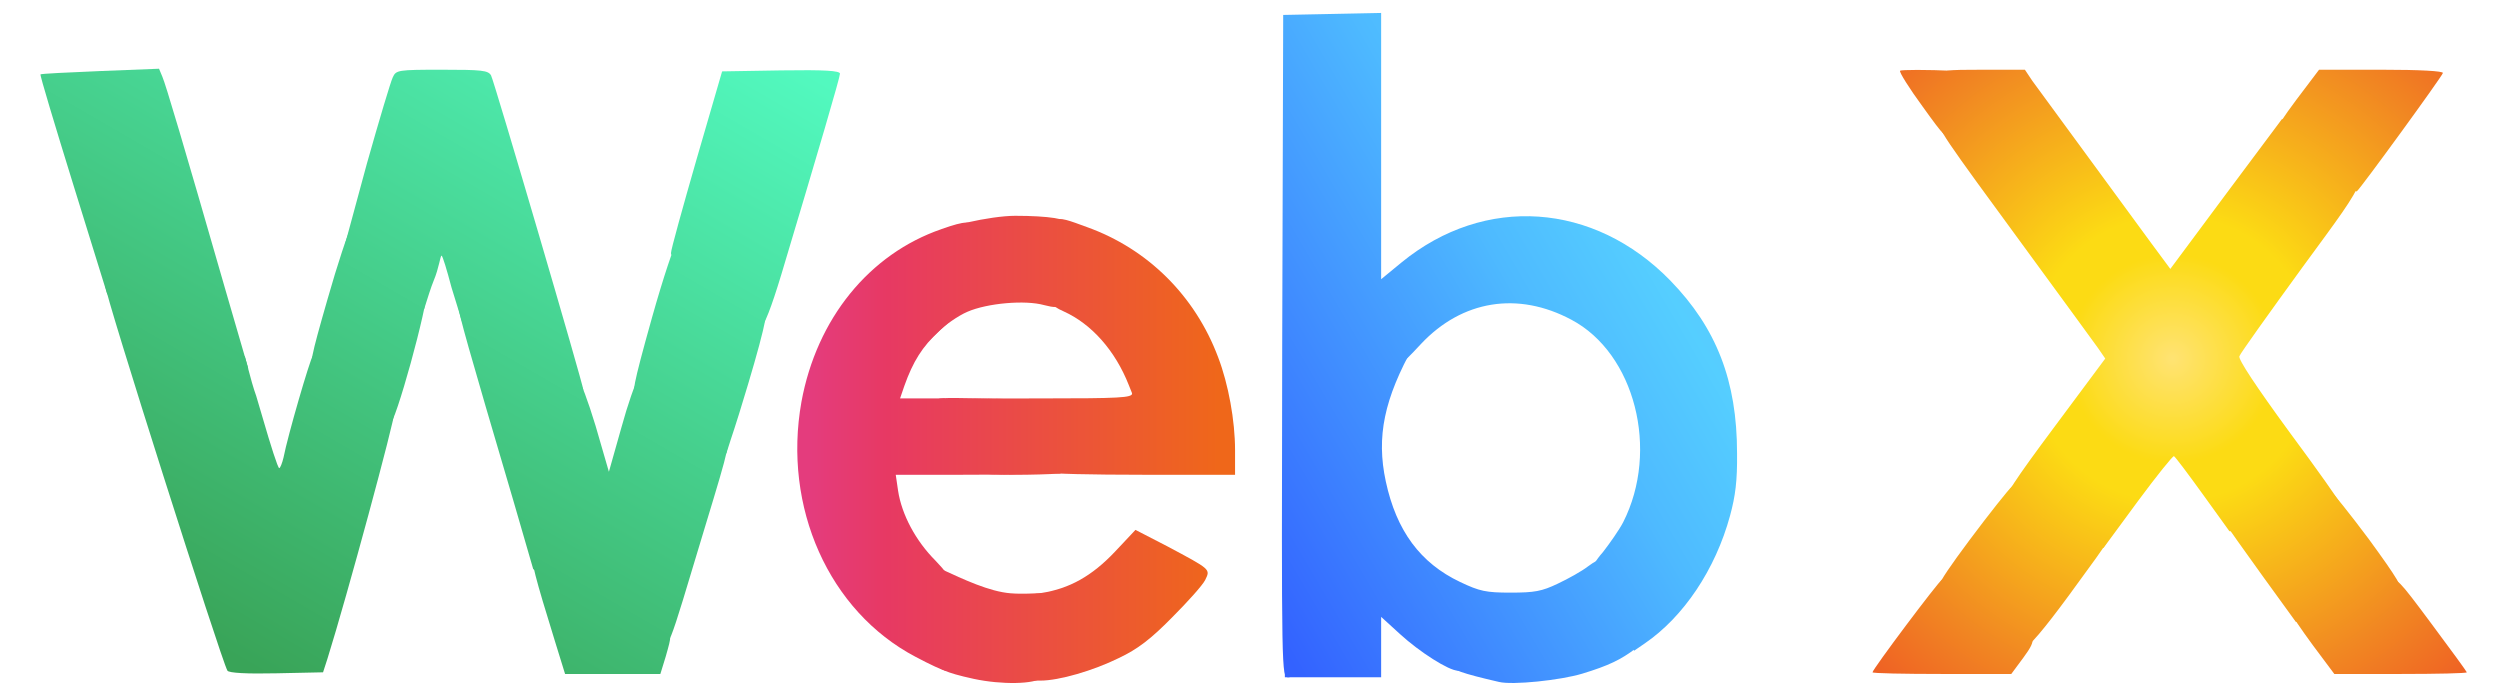
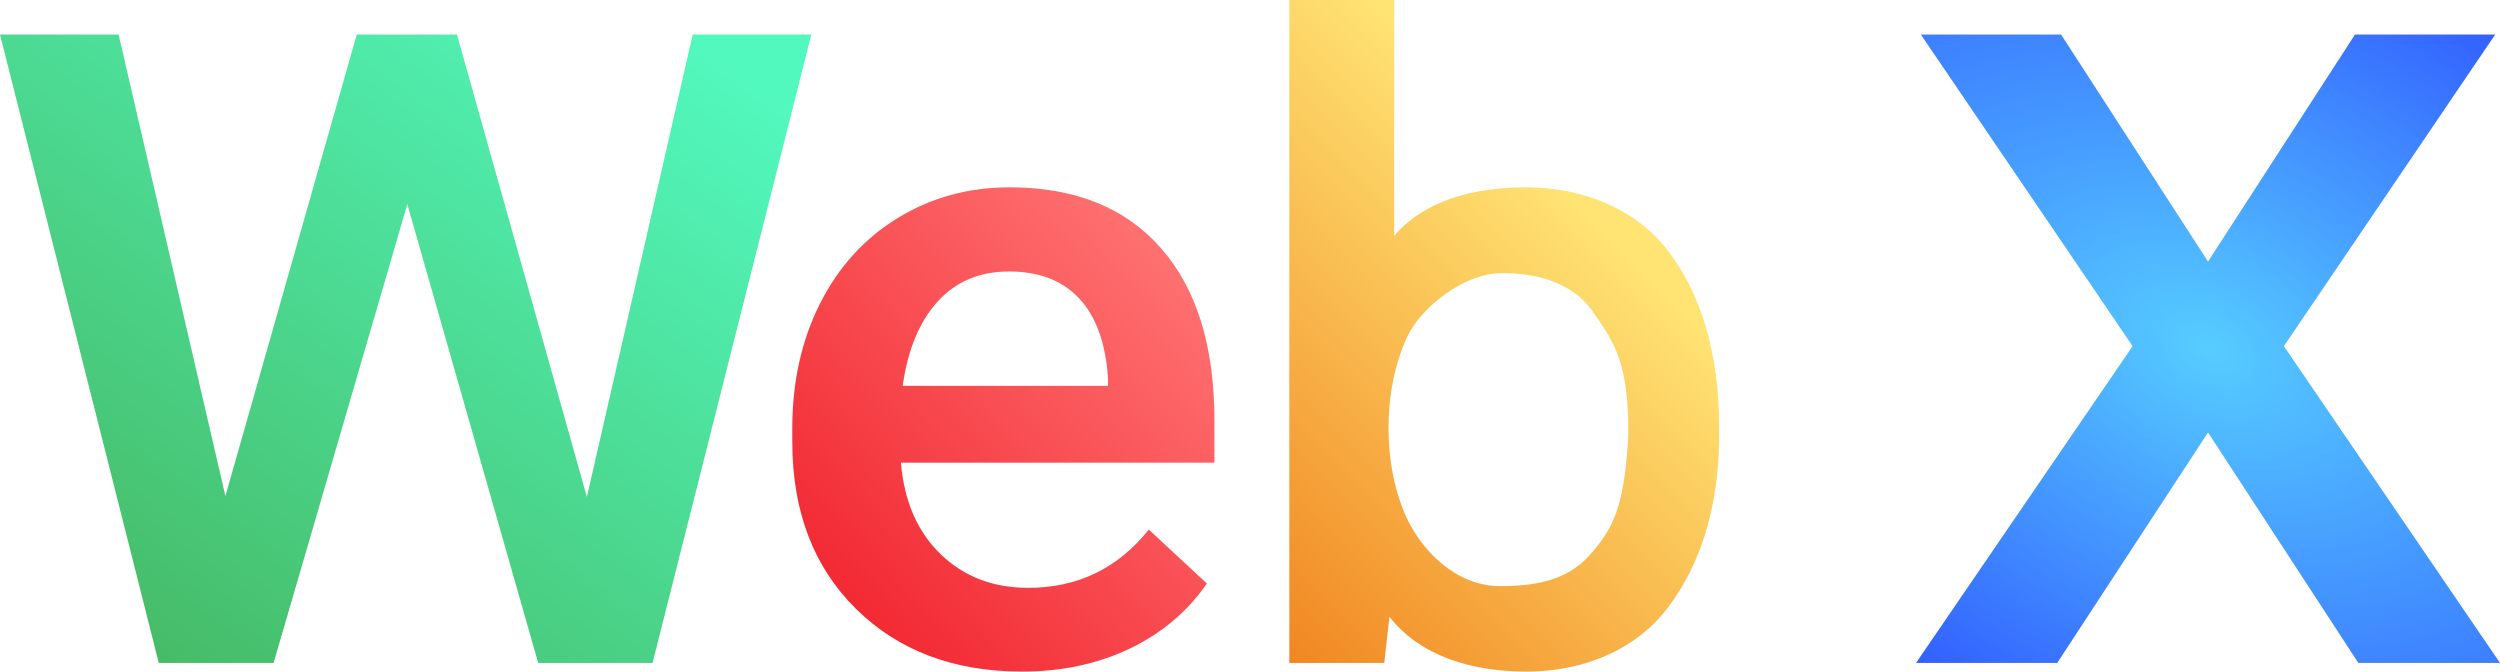
- <svg xmlns="http://www.w3.org/2000/svg" viewBox="0 0 7530 2090">
+ <svg xmlns="http://www.w3.org/2000/svg" viewBox="215.407 44.38 7070.793 1899.414">
  <defs>
-     <linearGradient id="lg30oa8WrRnXsJ93" gradientUnits="userSpaceOnUse" x1="48.34%" y1="75.12%" x2="66.268%" y2="37.321%">
-       <stop offset="0" style="stop-color:rgb(51,98,255);" />
-       <stop offset="0.74" style="stop-color:rgb(78,186,255);" />
-       <stop offset="0.99" style="stop-color:rgb(85,206,255);" />
-       <stop offset="1" style="stop-color:rgb(86,205,255);" />
+     <linearGradient id="gradient-0" x1="1313.806" x2="1313.806" y1="142.036" y2="1919.38" gradientUnits="userSpaceOnUse" gradientTransform="matrix(0.844556, 0.621621, -0.869204, 0.98115, 1173.707, -844.6678)">
+       <stop offset="0" style="stop-color: rgb(82, 249, 191);" />
+       <stop offset="1" style="stop-color: rgb(70, 188, 104);" />
    </linearGradient>
-     <linearGradient id="lg4JBWqA3gDUbjhI" gradientUnits="userSpaceOnUse" x1="10.491%" y1="97.129%" x2="26.428%" y2="-1.914%">
-       <stop offset="0" style="stop-color:rgb(57,164,88);" />
-       <stop offset="1" style="stop-color:rgb(82,249,191);" />
+     <linearGradient gradientUnits="userSpaceOnUse" x1="3051.433" y1="574.165" x2="3051.433" y2="1943.794" id="gradient-3" gradientTransform="matrix(-0.682802, -0.738478, 0.824244, -0.729204, 4075.655, 4452.889)">
+       <stop offset="0" style="stop-color: rgb(241, 34, 45);" />
+       <stop offset="1" style="stop-color: rgb(255, 115, 115);" />
    </linearGradient>
-     <radialGradient id="rg35mkod6cXx0ClZ" gradientUnits="userSpaceOnUse" cx="86.9%" cy="51.7%" r="23.639%">
-       <stop offset="0" style="stop-color:rgb(255,227,115);" />
-       <stop offset="0.24" style="stop-color:rgb(252,219,20);" />
-       <stop offset="0.33" style="stop-color:rgb(252,219,20);" />
-       <stop offset="0.78" style="stop-color:rgb(241,135,34);" />
-       <stop offset="1" style="stop-color:rgb(239,96,36);" />
+     <linearGradient id="gradient-4" x1="4441.843" x2="4441.843" y1="44.38" y2="1943.794" gradientUnits="userSpaceOnUse" gradientTransform="matrix(0.707853, 0.706358, -0.549825, 0.550989, 1722.366, -2367.065)">
+       <stop offset="0" style="stop-color: rgb(255, 227, 115);" />
+       <stop offset="1" style="stop-color: rgb(241, 135, 34);" />
+     </linearGradient>
+     <radialGradient gradientUnits="userSpaceOnUse" cx="6532.861" cy="1030.708" r="742.188" id="gradient-2" gradientTransform="matrix(0.956152, -1.25531, 2.020824, 1.243261, -1868.907, 7950.033)">
+       <stop offset="0" style="stop-color: rgb(86, 205, 255);" />
+       <stop offset="1" style="stop-color: rgb(51, 98, 255);" />
    </radialGradient>
-     <linearGradient id="lg1aAASwXgbKAxAV" gradientUnits="userSpaceOnUse" x1="32.404%" y1="64.593%" x2="48.738%" y2="64.593%">
-       <stop offset="0" style="stop-color:rgb(228,60,125);" />
-       <stop offset="0.19" style="stop-color:rgb(231,57,99);" />
-       <stop offset="1" style="stop-color:rgb(239,103,26);" />
-     </linearGradient>
  </defs>
-   <g id="l2S8nj9JKXhwstU4ZyS8ON1" fill="rgb(79,190,255)" style="">
-     <g style="transform: none;">
-       <path id="pXBQ9PjUQ" d="M 3862 1043 l 3 -998 148 -3 147 -3 0 401 0 401 62 -51 c 250 -204 579 -181 809 55 139 143 201 302 201 520 1 83 -5 129 -21 188 -44 162 -140 305 -257 385 l -32 22 -16 -25 c -9 -13 -16 -29 -16 -35 0 -6 -11 -32 -25 -58 -14 -26 -25 -54 -25 -62 0 -26 -24 -70 -38 -70 -8 0 3 -21 26 -47 21 -27 49 -67 61 -90 110 -217 35 -509 -156 -610 -161 -86 -329 -59 -453 73 -32 35 -62 64 -65 64 -12 0 -4 -65 11 -81 34 -38 -19 -129 -74 -129 -17 0 -32 -6 -36 -15 -3 -8 -12 -15 -21 -15 -8 0 -27 -23 -42 -51 -32 -59 -31 -57 -98 -159 l -50 -75 -3 733 c -2 724 -2 732 -22 732 -20 0 -20 -6 -18 -997 z " fill="url(#lg30oa8WrRnXsJ93)" />
-     </g>
-   </g>
-   <g id="l1epYSQBGqjd001kVK62cmv" fill="rgb(80,242,182)" style="">
-     <g style="transform: none;">
-       <path id="pKfRAd2wP" d="M 2280 969 c 0 -13 -16 -29 -55 -53 -16 -10 -37 -25 -45 -33 -8 -8 -48 -34 -87 -59 -45 -28 -73 -52 -72 -62 0 -10 35 -136 77 -282 l 77 -265 178 -3 c 132 -2 177 1 177 10 0 11 -64 229 -177 606 -30 99 -51 152 -59 152 -8 0 -14 -5 -14 -11 z " fill="url(#lg4JBWqA3gDUbjhI)" />
-     </g>
-   </g>
-   <g id="lMIHpyP9wQiCVvpIBfxm13" fill="rgb(250,208,22)" style="">
-     <g style="transform: none;">
-       <path id="phWpGtGLD" d="M 6237 1643 c -4 -3 -35 -19 -69 -34 -60 -26 -110 -65 -127 -98 -7 -12 26 -63 146 -224 l 154 -207 -22 -32 c -13 -18 -104 -143 -203 -278 -277 -378 -278 -380 -273 -404 12 -46 32 -96 39 -96 5 0 8 -4 8 -10 0 -5 -9 -10 -20 -10 -13 0 -20 -7 -20 -20 0 -19 7 -20 124 -20 l 125 0 22 33 c 21 29 211 288 359 490 l 57 77 168 -226 168 -225 41 6 c 51 9 79 25 138 85 87 87 94 67 -117 355 -101 139 -187 259 -190 268 -4 9 51 92 149 226 86 116 156 215 156 220 0 40 -135 81 -268 81 l -67 0 -80 -111 c -44 -61 -83 -113 -87 -115 -3 -2 -52 59 -109 136 l -103 140 -46 0 c -26 0 -50 -3 -53 -7 z " fill="url(#rg35mkod6cXx0ClZ)" />
-     </g>
-   </g>
-   <g id="l3k18yZcDGg08CC02xot1q4" fill="rgb(71,149,255)" style="">
-     <g style="transform: none;">
-       <path id="pIEoycMze" d="M 4515 2054 c -113 -26 -145 -38 -145 -51 0 -16 -31 -63 -67 -103 -13 -14 -23 -28 -23 -31 0 -3 -9 -17 -20 -30 -11 -13 -33 -40 -49 -59 -17 -19 -50 -58 -74 -87 -25 -28 -60 -73 -78 -100 -63 -93 -171 -233 -180 -233 -5 0 -9 -193 -8 -447 1 -322 4 -437 11 -410 7 24 15 36 23 33 20 -7 37 15 140 175 5 9 22 39 38 68 15 28 34 51 42 51 9 0 18 7 21 15 7 18 30 20 37 3 5 -13 76 58 77 76 0 5 7 18 17 28 17 18 14 32 -18 88 -90 161 -114 275 -85 410 32 149 104 246 224 303 59 28 78 32 152 32 72 0 94 -4 142 -27 32 -15 73 -38 91 -52 37 -28 67 -34 67 -12 0 7 7 19 15 26 9 7 13 20 10 28 -3 8 6 37 20 63 14 27 25 55 25 62 0 7 9 23 20 35 l 20 21 -33 24 c -45 34 -82 52 -161 76 -66 20 -210 35 -251 25 z " fill="url(#lg30oa8WrRnXsJ93)" />
-     </g>
-   </g>
-   <g id="l61ZYroxHTbkpYQPVX61q0j" fill="rgb(73,218,153)" style="">
-     <g style="transform: none;">
-       <path id="pM45ljImb" d="M 2148 1331 C 2121 1293 1959.345 1202.045 1914.852 1189.148 C 1903.915 1185.978 1904 1170 1964 956 C 1998 835 2032 734 2038 732 C 2045 730 2050 733 2050 738 C 2050 744 2083 769 2123 794 C 2162 819 2206 849 2220 861 C 2233 873 2255 887 2267 893 C 2280 899 2290 907 2290 912 C 2290 917 2295 918 2300 915 C 2322 901 2308 974 2253 1158 C 2207 1311 2211.211 1290.537 2188.063 1364.637 C 2185.379 1373.228 2155 1342 2148 1331 Z" fill="url(#lg4JBWqA3gDUbjhI)" />
-       <path id="pcrBJJR0g" d="M 1690 1165 C 1683 1157 1673 1150 1668 1150 C 1663 1150 1650 1141 1638 1130 C 1626 1119 1609 1110 1600 1110 C 1591 1110 1570 1099 1554 1085 C 1538 1071 1521 1060 1516 1060 C 1512 1060 1480 1038 1446 1011 L 1392.859 972.628 L 1360 866 C 1346 813 1333 770 1330 770 C 1326 770 1322.752 806.208 1306 846 C 1298.644 863.472 1287.215 900.068 1277.537 930.736 C 1267.537 928.736 1254 905 1252 893 C 1250 881 1235 865 1217 855 C 1162 827 1115 796 1075 763 L 1038.661 737.644 L 1105 493 C 1142 362 1177 245 1183 233 C 1193 211 1198 210 1331 210 C 1452 210 1470 212 1479 227 C 1489 246 1757.016 1159.581 1757.016 1174.581 C 1757.016 1189.581 1703 1181 1690 1165 Z" fill="url(#lg4JBWqA3gDUbjhI)" />
-     </g>
-   </g>
-   <g id="l4HN8uzl1PMvVq39tGDh7ly" fill="rgb(243,152,33)" style="">
-     <g style="transform: none;">
-       <path id="p11ORemK89" d="M 6080 1942 c 0 -5 -19 -15 -42 -22 -63 -18 -164 -66 -187 -87 -39 -36 -31 -55 81 -206 59 -79 117 -152 129 -163 21 -19 22 -19 15 2 -5 15 3 30 31 57 20 20 40 37 45 37 4 0 36 14 70 31 47 23 72 29 100 26 46 -6 54 -22 -91 177 -75 102 -121 156 -133 156 -10 0 -18 -4 -18 -8 z " fill="url(#rg35mkod6cXx0ClZ)" />
-       <path id="p1CWf1wAnK" d="M 6815 1735 c -55 -76 -108 -151 -118 -167 -17 -28 -17 -28 1 -19 60 32 253 13 298 -30 13 -12 21 -26 18 -30 -3 -5 -1 -9 5 -9 5 0 57 65 116 144 86 118 105 149 100 169 -11 42 -83 67 -220 74 l -100 6 -100 -138 z " fill="url(#rg35mkod6cXx0ClZ)" />
-       <path id="p1CuNTVmNx" d="M 2870 1220 c 0 -20 7 -20 270 -20 233 0 270 -2 270 -15 0 -8 9 -15 20 -15 16 0 20 7 20 35 l 0 35 -290 0 c -283 0 -290 0 -290 -20 z " fill="url(#lg1aAASwXgbKAxAV)" />
-       <path id="pbX4bGzNs" d="M 7080 555 c -9 -25 -80 -102 -122 -134 -26 -20 -85 -30 -97 -18 -8 8 -11 8 -11 -1 0 -7 30 -53 67 -102 l 68 -90 188 0 c 116 0 187 4 185 10 -5 14 -249 349 -259 356 -5 3 -14 -7 -19 -21 z " fill="url(#rg35mkod6cXx0ClZ)" />
-       <path id="pyv3Gz2qc" d="M 5791 321 C 5750 265 5720 217 5723 213 C 5726 210 5803.081 209.46 5887.081 213.46 C 5971.081 218.46 6011 226 5983 228 C 5954 230 5930 234 5929 238 C 5926 272 5917 295 5907 302 C 5901 306 5898 310 5903 310 C 5907 310 5903 325 5894 342 C 5885 360 5874 386 5871 399 C 5865 421 5857 413 5791 321 Z" fill="url(#rg35mkod6cXx0ClZ)" />
-     </g>
-   </g>
-   <g id="l2S7UFauvKuqwXgFpJmZIP8" fill="rgb(52,100,255)" style="">
-     <g style="transform: none;">
-       <path id="p5m5N6tgY" d="M 3870 1663 c 1 -311 3 -374 13 -355 7 12 16 20 19 17 6 -7 77 81 167 210 35 50 80 109 100 131 20 23 51 59 68 80 18 22 42 50 53 63 11 13 20 27 20 30 0 3 10 17 23 31 41 45 64 85 69 118 3 24 1 32 -11 32 -27 0 -115 -56 -174 -110 l -57 -52 0 91 0 91 -145 0 -145 0 0 -377 z " fill="url(#lg30oa8WrRnXsJ93)" />
-     </g>
-   </g>
-   <g id="l5rixo6bUSGdh52N00XWaV7" fill="rgb(232,58,106)" style="">
-     <g style="transform: none;">
-       <path id="p12nFOZYuY" d="M 2757 1978 c -260 -137 -400 -450 -343 -768 46 -250 204 -445 422 -520 73 -26 94 -26 94 0 0 17 -7 20 -39 20 -36 0 -39 3 -43 30 -3 21 0 34 11 40 12 6 16 28 18 89 l 3 81 -51 47 c -51 47 -79 92 -105 165 l -13 38 67 0 67 0 13 40 c 6 22 12 65 12 95 l 0 55 115 0 c 108 0 115 1 115 20 0 19 -7 20 -201 20 l -201 0 7 48 c 11 72 53 151 113 211 29 30 49 57 44 60 -13 8 -23 221 -11 221 5 0 9 11 9 25 0 14 -6 25 -12 25 -7 0 -48 -19 -91 -42 z " fill="url(#lg1aAASwXgbKAxAV)" />
-     </g>
-   </g>
-   <g id="l7UvDPmLtQkY1Km0RSKebQj" fill="rgb(67,197,127)" style="">
-     <g style="transform: none;">
-       <path id="plhLVGjte" d="M 1921 1926 c -13 -13 -36 -30 -52 -36 -16 -7 -29 -15 -29 -19 0 -3 -23 -19 -50 -36 -28 -16 -80 -51 -117 -76 l -67 -45 -58 -200 c -139 -471 -168 -574 -167 -591 0 -10 3 -13 6 -5 2 6 9 12 15 12 6 0 38 23 73 50 35 27 67 50 71 50 5 0 22 11 38 25 16 14 37 25 46 25 9 0 26 9 38 20 12 11 25 20 30 20 5 0 15 7 22 15 6 8 17 13 23 12 5 -1 28 60 51 136 l 40 138 37 -131 c 20 -73 43 -138 50 -146 12 -11 25 -6 90 34 113 70 174 112 164 112 -4 0 0 9 9 19 17 19 15 30 -59 273 -120 398 -106 363 -146 366 -26 2 -40 -3 -58 -22 z " fill="url(#lg4JBWqA3gDUbjhI)" />
-       <path id="pCVmKG26p" d="M 1160 1269 c 0 -23 -158 -139 -190 -139 -6 0 -18 -7 -26 -15 -13 -13 -8 -38 42 -212 31 -109 63 -205 70 -213 12 -13 14 -13 14 0 0 16 57 67 105 94 17 9 45 26 63 36 18 11 36 18 40 16 4 -2 8 12 9 32 2 52 -97 412 -114 412 -7 0 -13 -5 -13 -11 z " fill="url(#lg4JBWqA3gDUbjhI)" />
-       <path id="pwYrPsSAP" d="M 680 1110 c 0 -5 -5 -10 -11 -10 -6 0 -24 -11 -41 -25 -16 -14 -35 -25 -41 -25 -7 0 -25 -11 -41 -25 -16 -14 -32 -25 -36 -25 -3 0 -29 -17 -57 -38 -28 -21 -69 -46 -90 -57 l -40 -19 -102 -329 c -56 -181 -101 -330 -99 -333 2 -2 83 -6 180 -10 l 177 -7 10 24 c 10 23 62 197 190 642 33 114 63 216 66 227 6 17 2 20 -29 20 -20 0 -36 -4 -36 -10 z " fill="url(#lg4JBWqA3gDUbjhI)" />
-     </g>
-   </g>
-   <g id="laXmZDgqFJEQ7uyHzywWII" fill="rgb(239,105,31)" style="">
-     <g style="transform: none;">
-       <path id="p147iGxFfy" d="M 3102 1948 c 0 -57 -3 -115 -7 -129 -7 -25 -5 -27 42 -33 84 -13 152 -51 221 -124 l 62 -66 95 49 c 133 71 131 69 115 102 -8 16 -53 66 -100 113 -64 65 -103 95 -160 122 -77 38 -180 68 -236 68 l -32 0 0 -102 z " fill="url(#lg1aAASwXgbKAxAV)" />
-       <path id="pn2llVCNz" d="M 5640 2025 c 0 -9 198 -273 210 -280 6 -3 10 4 10 17 0 13 10 32 22 42 24 21 120 66 183 86 68 22 72 33 30 90 l -37 50 -209 0 c -115 0 -209 -2 -209 -5 z " fill="url(#rg35mkod6cXx0ClZ)" />
-       <path id="pr2C2n3Vm" d="M 6966 1943 c -36 -49 -65 -92 -66 -98 0 -6 36 -10 88 -10 48 -1 105 -7 127 -15 22 -8 42 -14 45 -15 15 -2 37 -23 46 -45 10 -23 16 -18 117 118 59 79 107 145 107 147 0 3 -90 5 -200 5 l -199 0 -65 -87 z " fill="url(#rg35mkod6cXx0ClZ)" />
-       <path id="p1AN9BsWgg" d="M 3157 1423 c -4 -3 -7 -53 -7 -110 l 0 -103 135 0 135 0 -20 -50 c -41 -104 -112 -184 -196 -222 -41 -18 -53 -35 -37 -51 4 -4 5 -57 4 -117 -3 -128 -6 -126 103 -86 184 66 326 208 395 392 31 81 51 191 51 280 l 0 74 -278 0 c -153 0 -282 -3 -285 -7 z " fill="url(#lg1aAASwXgbKAxAV)" />
-     </g>
-   </g>
-   <g id="l5lWsX2TraRVxxb32YITwJS" fill="rgb(235,76,41)" style="">
-     <g style="transform: none;">
-       <path id="pZrgcFVay" d="M 2933.213 2044.799 C 2840.836 2024.924 2832 2013 2826 2008 C 2820 2003 2807 1993 2796 1986 C 2780 1975 2779 1970 2791 1949 C 2798 1936 2805 1921 2807 1915 C 2808 1910 2812 1895 2816 1883 C 2820 1869 2818 1860 2811 1860 C 2805 1860 2800 1865 2800 1872 C 2800 1878 2798 1881 2795 1879 C 2793 1876 2797 1854 2804 1830 C 2815 1794 2815 1779 2804 1755 C 2782 1702 2768.418 1683.57 2836.265 1714.771 C 2901.275 1744.667 2980 1782 3044 1787 C 3122 1793 3162.843 1773.94 3177.843 1807.94 C 3184.843 1826.94 3148 1871 3144 1882 C 3135 1913 3137 1976 3149 1998 C 3157 2013 3154.092 2027.353 3140.092 2040.353 C 3117.092 2061.353 3016.214 2062.657 2933.213 2044.799 Z" fill="url(#lg1aAASwXgbKAxAV)" />
-       <path id="p17FeM85Yh" d="M 2943 1423 C 2873.268 1401.31 2810 1416 2810 1411 C 2810 1406 2817 1397 2826 1389 C 2838 1379 2840 1365 2837 1331 C 2827 1248 2818 1220 2802 1220 C 2792 1220 2821.767 1207.924 2826.767 1201.924 C 2832.767 1196.924 2896.908 1198.554 3015.908 1201.554 C 3147.908 1205.554 3216 1216 3201 1221 C 3180 1229 3179 1234 3182 1312 C 3184 1358 3192.538 1418.337 3194.538 1426.337 C 3123.389 1430.63 2976.582 1433.446 2943 1423 Z" fill="url(#lg1aAASwXgbKAxAV)" />
-       <path id="pjUFyfV3z" d="M 2770 1026 c 0 -8 17 -29 37 -47 36 -31 37 -34 36 -96 -2 -51 -6 -67 -23 -81 -17 -14 -19 -22 -11 -49 7 -24 6 -33 -2 -33 -7 0 -6 -5 3 -14 24 -22 173 -56 248 -56 100 0 164 10 153 24 -5 6 -7 49 -5 96 7 129 7 131 -8 146 -11 11 -22 11 -53 3 -57 -16 -171 -6 -231 20 -28 12 -68 40 -90 62 -40 41 -54 48 -54 25 z " fill="url(#lg1aAASwXgbKAxAV)" />
-     </g>
-   </g>
-   <g id="l4SwnaIId5QCvwQPMQad20B" fill="rgb(61,176,101)" style="">
-     <g style="transform: none;">
-       <path id="pscYJZ2Nb" d="M 685 2020 C 667 1990 312.349 875.244 317.349 861.244 C 324.349 839.244 665.612 1038.065 737.59 1073.894 C 782.083 1239.953 750 1115 791 1258 C 815 1341 837 1410 841 1410 C 844 1410 850 1395 854 1378 C 867 1311 933 1085 942 1072 C 950 1063 957 1065 971 1081 C 982 1093 990 1098 990 1092 C 990 1087 1023 1104 1063 1131 C 1102 1159 1146 1189 1160 1198 C 1174 1207 1186 1226 1188 1241 C 1190 1261 1045 1797 986 1985 L 973 2025 L 832 2028 C 744 2030 689 2027 685 2020 Z" fill="url(#lg4JBWqA3gDUbjhI)" />
-       <path id="p17pFaYKfK" d="M 1672 1933 c -62 -200 -73 -245 -67 -261 4 -10 9 -13 13 -6 6 10 100 74 207 143 22 14 46 32 53 39 7 6 17 12 22 12 5 0 25 14 44 31 25 22 41 29 56 24 24 -8 24 -3 5 63 l -16 52 -144 0 -143 0 -30 -97 z " fill="url(#lg4JBWqA3gDUbjhI)" />
-     </g>
-   </g>
+   <path d="M 1875.286 1449.927 L 2174.653 142.036 L 2510.102 142.036 L 2061.053 1919.38 L 1737.631 1919.38 L 1367.432 621.773 L 989.215 1919.38 L 664.456 1919.38 L 215.407 142.036 L 550.857 142.036 L 852.896 1447.486 L 1224.432 142.036 L 1507.761 142.036 L 1875.286 1449.927 Z" style="fill: url('#gradient-0'); paint-order: fill;" transform="matrix(1, 0, 0, 1, 0, 4.547473508864641e-13)">
+ 		</path>
+   <path d="M 3105.877 1943.794 C 2912.737 1943.794 2756.177 1884.59 2636.197 1766.182 C 2516.216 1647.774 2456.226 1490.1 2456.226 1293.159 L 2456.226 1256.538 C 2456.226 1124.702 2482.354 1006.904 2534.61 903.145 C 2586.867 799.385 2660.235 718.615 2754.714 660.835 C 2849.194 603.055 2954.543 574.165 3070.761 574.165 C 3255.54 574.165 3398.304 631.538 3499.055 746.284 C 3599.805 861.031 3650.18 1023.384 3650.18 1233.345 L 3650.18 1352.974 L 2763.493 1352.974 C 2772.69 1462.023 2810.106 1548.286 2875.74 1611.763 C 2941.374 1675.24 3023.939 1706.978 3123.435 1706.978 C 3263.064 1706.978 3376.774 1652.046 3464.565 1542.183 L 3628.859 1694.771 C 3574.513 1773.71 3501.981 1834.948 3411.263 1878.487 C 3320.546 1922.025 3218.751 1943.794 3105.877 1943.794 Z M 3069.507 812.202 C 2985.896 812.202 2918.381 840.685 2866.961 897.652 C 2815.54 954.618 2782.724 1033.964 2768.51 1135.689 L 3349.183 1135.689 L 3349.183 1113.716 C 3342.494 1014.432 3315.321 939.359 3267.664 888.496 C 3220.005 837.633 3153.954 812.202 3069.507 812.202 Z" style="fill: url('#gradient-3');" transform="matrix(1, 0, 0, 1, 0, 4.547473508864641e-13)">
+ 		</path>
+   <path d="M 5077.866 1272.407 C 5077.866 1477.486 5025.09 1640.653 4933.537 1761.909 C 4841.984 1883.166 4693.176 1943.794 4532.857 1943.794 C 4378.234 1943.794 4231.475 1900.049 4145.212 1788.558 L 4130.563 1919.38 L 3862.009 1919.38 L 3862.009 44.38 L 4158.64 44.38 L 4158.64 711.532 C 4244.089 610.621 4385.559 574.165 4530.416 574.165 C 4691.549 574.165 4840.967 633.98 4932.926 753.609 C 5024.886 873.238 5077.866 1040.474 5077.866 1255.318 L 5077.866 1272.407 Z M 4820.601 1236.062 C 4816.425 1063.604 4778.672 1008.975 4719.647 924.507 C 4660.622 840.039 4551.949 814.549 4455.953 817.085 C 4358.325 819.665 4236.42 909.317 4195.323 997.542 C 4123.484 1151.763 4126.296 1365.62 4195.323 1511.976 C 4235.051 1596.211 4328.999 1702.095 4458.394 1702.095 C 4551.167 1702.095 4645.275 1688.712 4710.725 1615.255 C 4776.175 1541.798 4810.404 1480.741 4820.601 1273.904 L 4820.601 1236.062 Z" style="fill: url('#gradient-4');" transform="matrix(1, 0, 0, 1, 0, 4.547473508864641e-13)">
+ 		</path>
+   <path d="M 6460.383 784.126 L 6876.008 142.036 L 7272.618 142.036 L 6674.987 1023.384 L 7286.2 1919.38 L 6885.516 1919.38 L 6460.383 1267.525 L 6033.89 1919.38 L 5634.563 1919.38 L 6247.136 1023.384 L 5648.145 142.036 L 6044.757 142.036 L 6460.383 784.126 Z" style="fill: url('#gradient-2');" transform="matrix(1, 0, 0, 1, 0, 4.547473508864641e-13)">
+ 		</path>
</svg>
